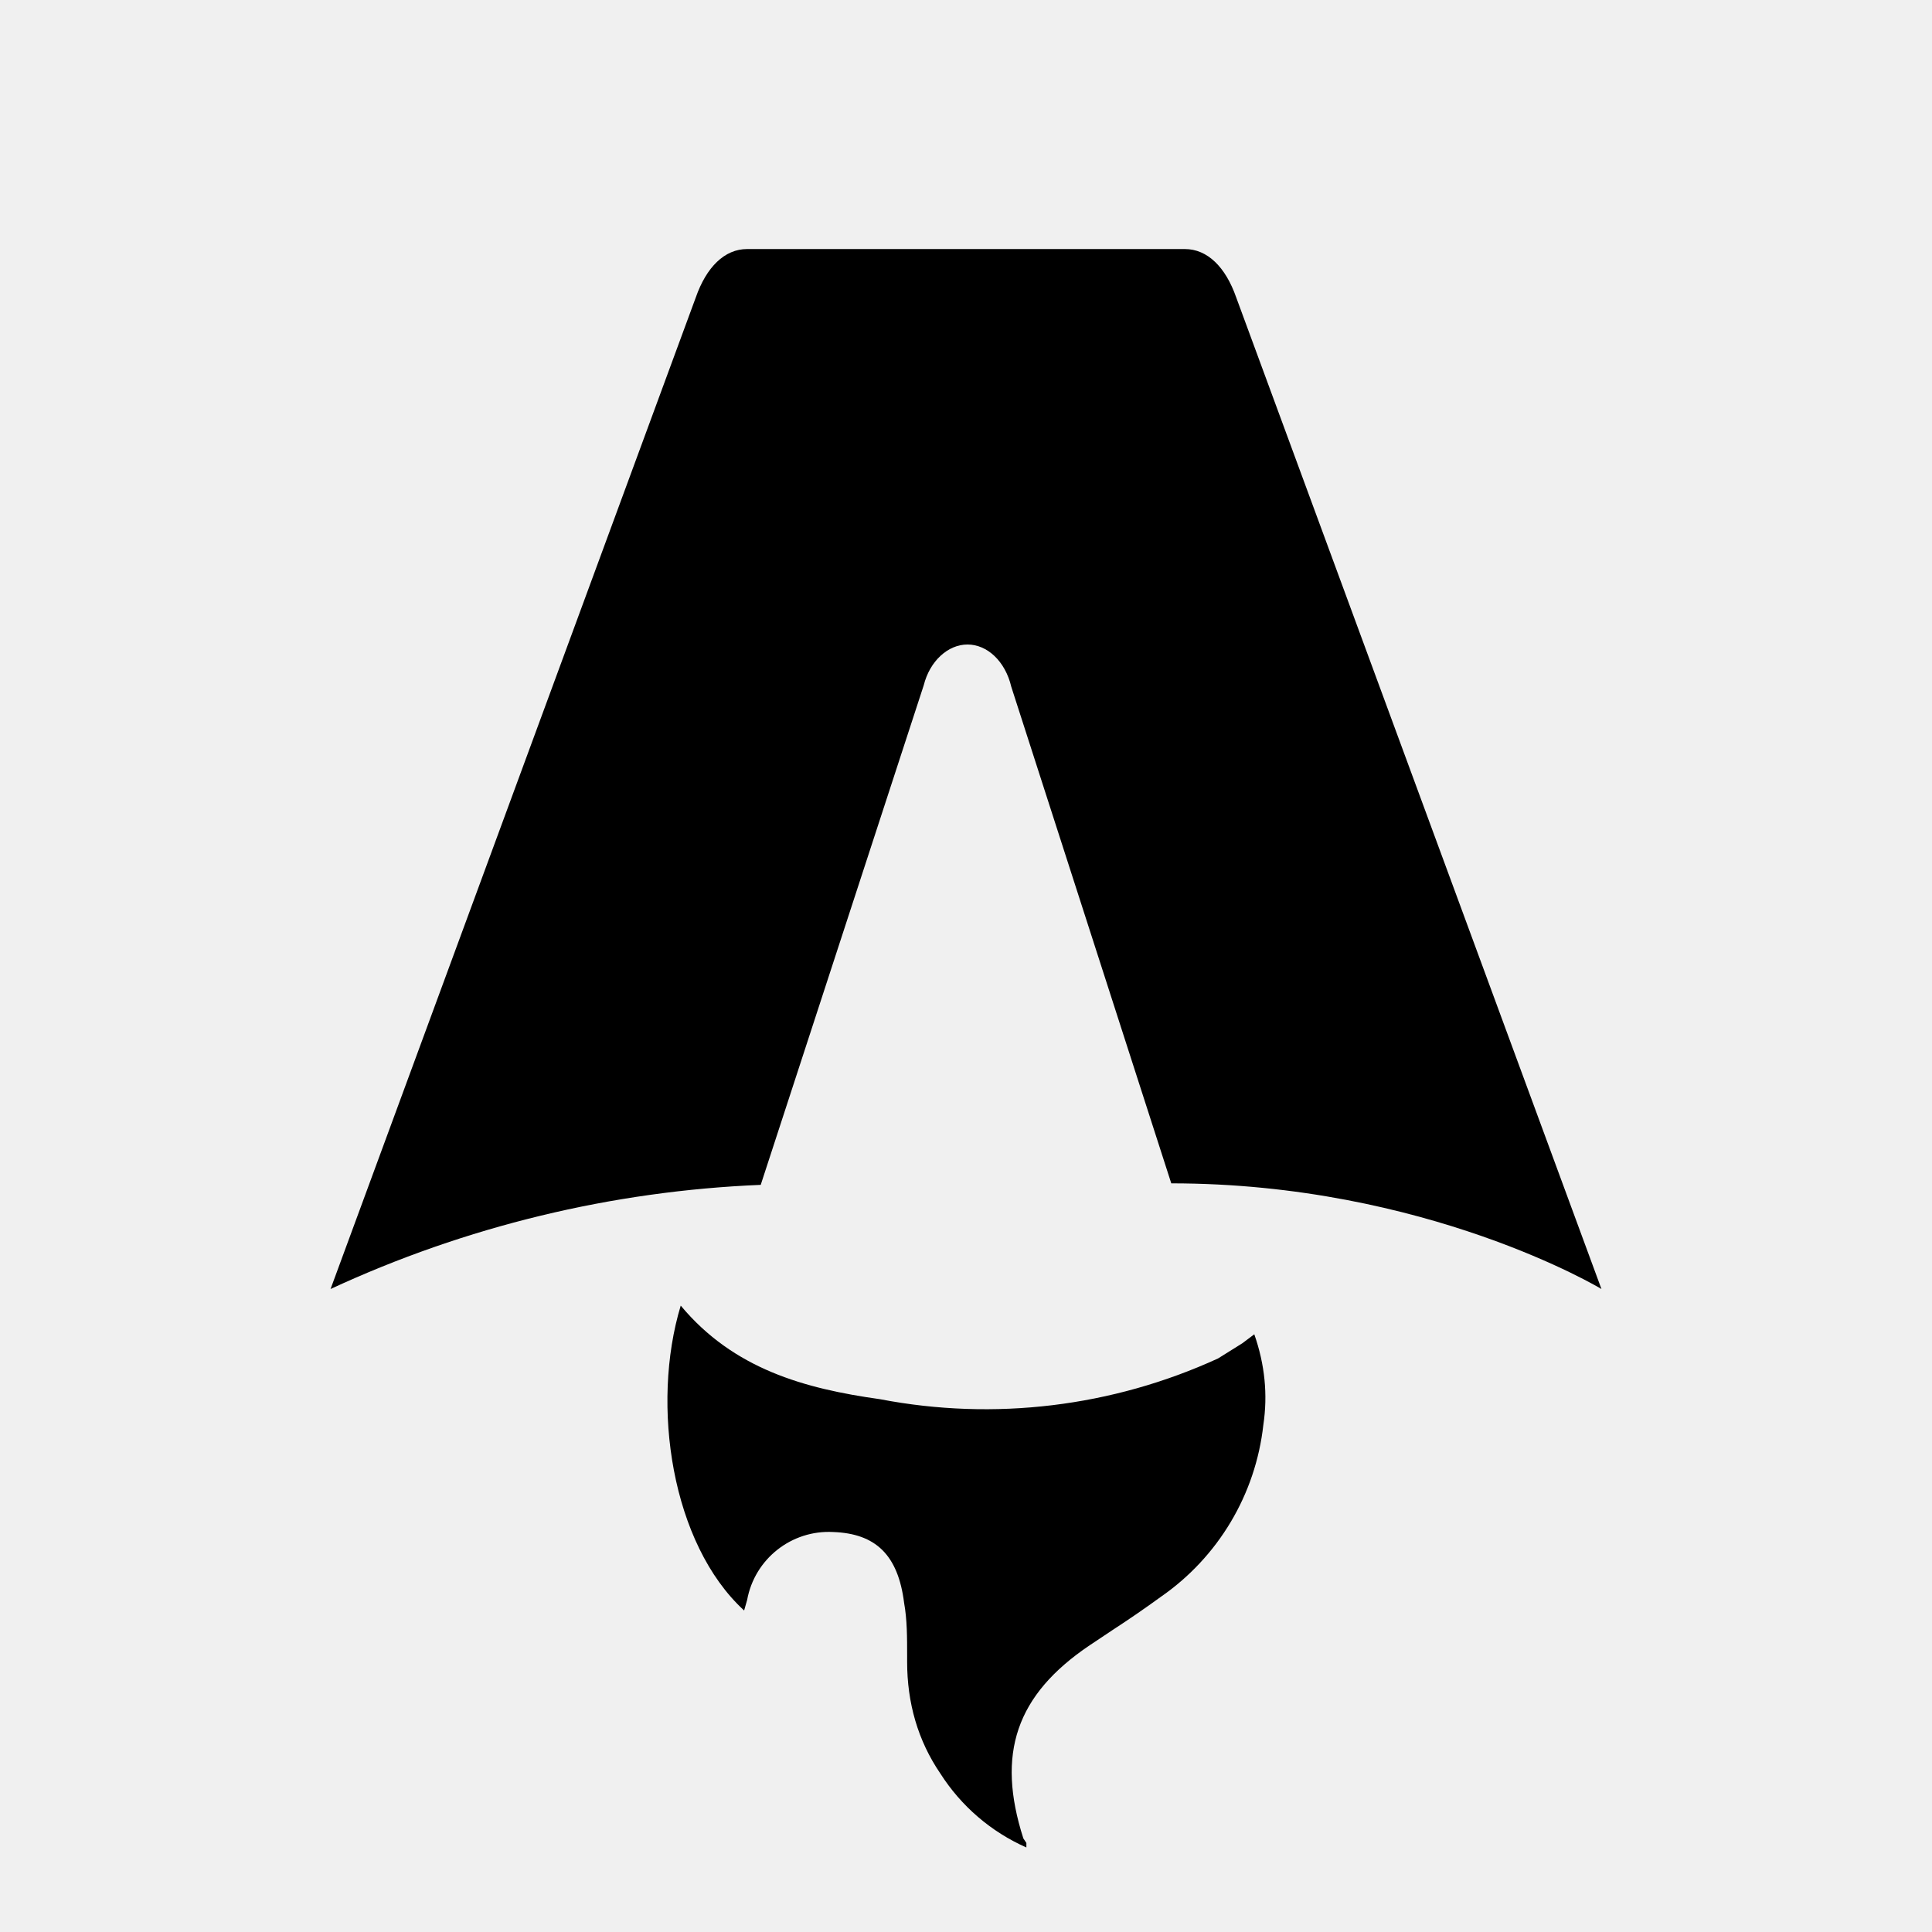
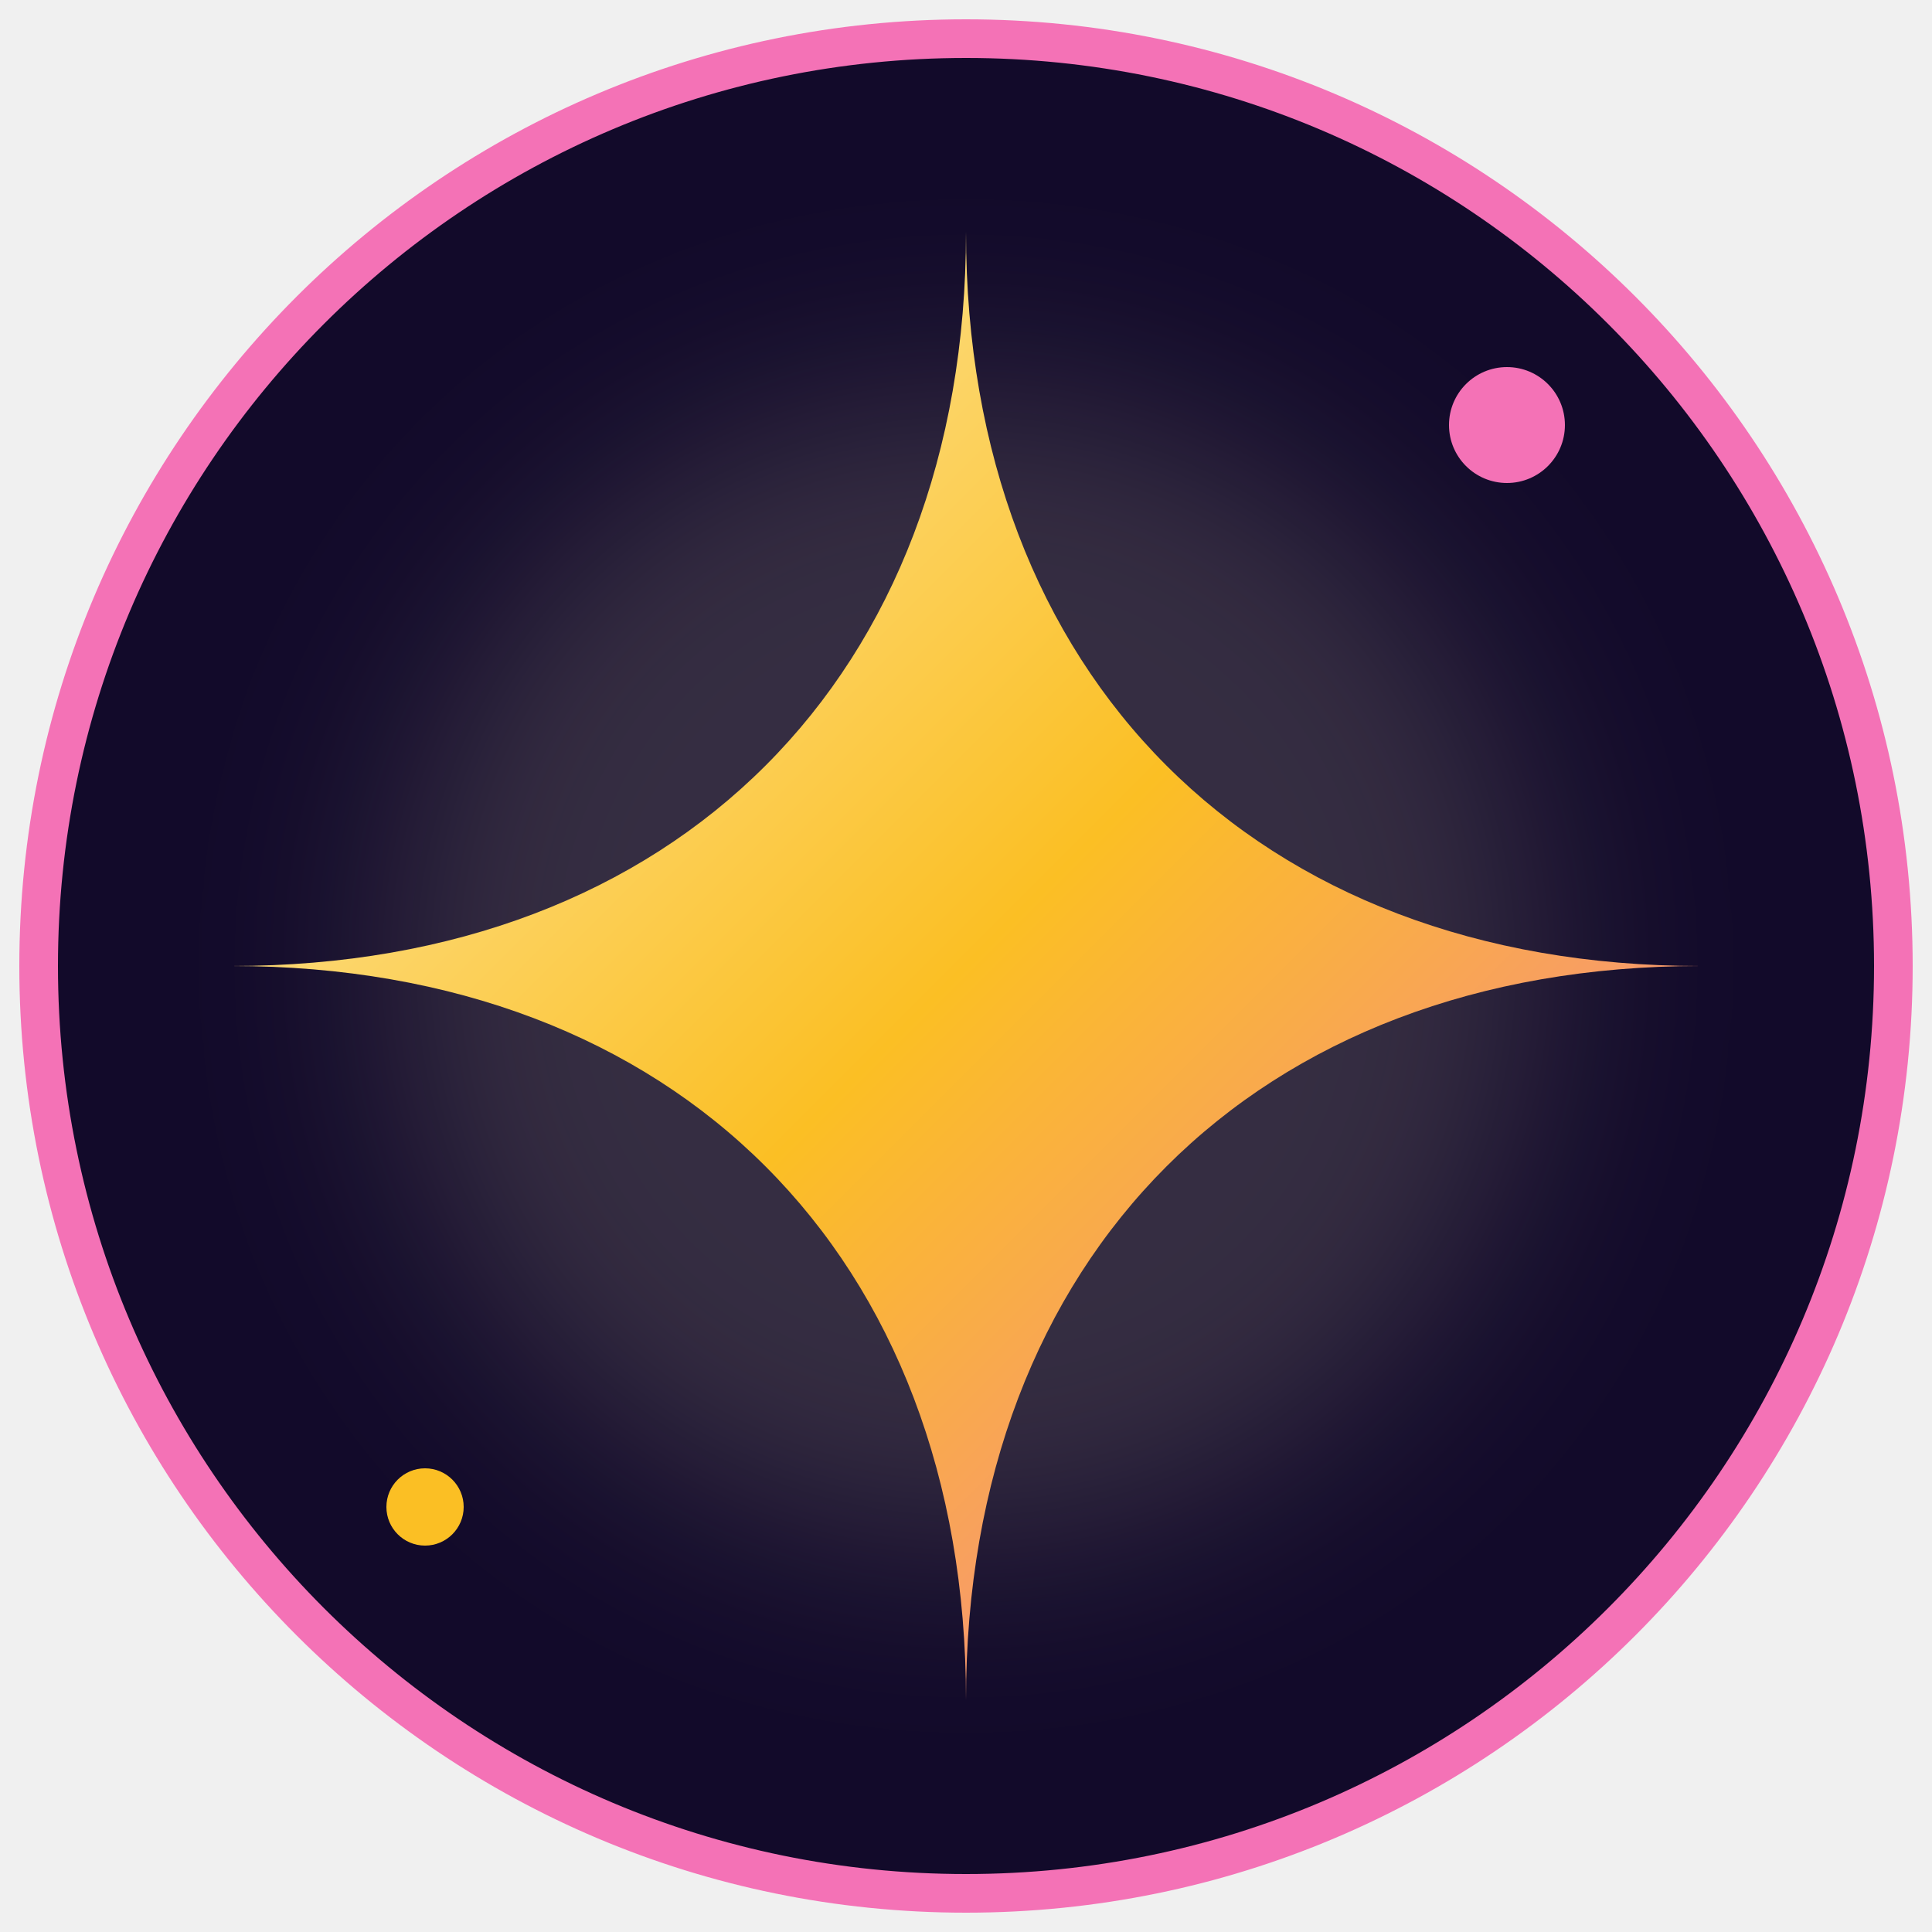
- <svg xmlns="http://www.w3.org/2000/svg" fill="none" viewBox="0 0 128 128">
-   <path d="M50.4 78.5a75.1 75.1 0 0 0-28.5 6.9l24.2-65.7c.7-2 1.9-3.2 3.4-3.2h29c1.5 0 2.7 1.2 3.4 3.2l24.2 65.7s-11.6-7-28.5-7L67 45.5c-.4-1.7-1.6-2.8-2.9-2.8-1.3 0-2.5 1.1-2.9 2.7L50.4 78.5Zm-1.1 28.2Zm-4.2-20.2c-2 6.6-.6 15.8 4.2 20.2a17.5 17.5 0 0 1 .2-.7 5.5 5.5 0 0 1 5.7-4.5c2.8.1 4.3 1.5 4.7 4.7.2 1.1.2 2.3.2 3.5v.4c0 2.7.7 5.2 2.2 7.4a13 13 0 0 0 5.7 4.9v-.3l-.2-.3c-1.8-5.6-.5-9.5 4.4-12.8l1.5-1a73 73 0 0 0 3.2-2.2 16 16 0 0 0 6.8-11.4c.3-2 .1-4-.6-6l-.8.6-1.6 1a37 37 0 0 1-22.4 2.7c-5-.7-9.7-2-13.2-6.2Z" />
-   <style>
-         path { fill: #000; }
-         @media (prefers-color-scheme: dark) {
-             path { fill: #FFF; }
-         }
-     </style>
+ <svg xmlns="http://www.w3.org/2000/svg" viewBox="0 0 100 100">
+   <circle cx="50" cy="50" r="48" fill="#120a2a" stroke="#f472b6" stroke-width="2" />
+   <circle cx="50" cy="50" r="30" fill="#fef3c7" opacity="0.15" filter="blur(5px)" />
+   <path d="M50 12 C50 35 65 50 88 50 C65 50 50 65 50 88 C50 65 35 50 12 50 C35 50 50 35 50 12 Z" fill="url(#grad)" />
+   <circle cx="78" cy="22" r="3" fill="#f472b6" />
+   <circle cx="22" cy="78" r="2" fill="#fbbf24" />
+   <defs>
+     <linearGradient id="grad" x1="0%" y1="0%" x2="100%" y2="100%">
+       <stop offset="0%" stop-color="#fef3c7" />
+       <stop offset="50%" stop-color="#fbbf24" />
+       <stop offset="100%" stop-color="#f472b6" />
+     </linearGradient>
+   </defs>
</svg>
